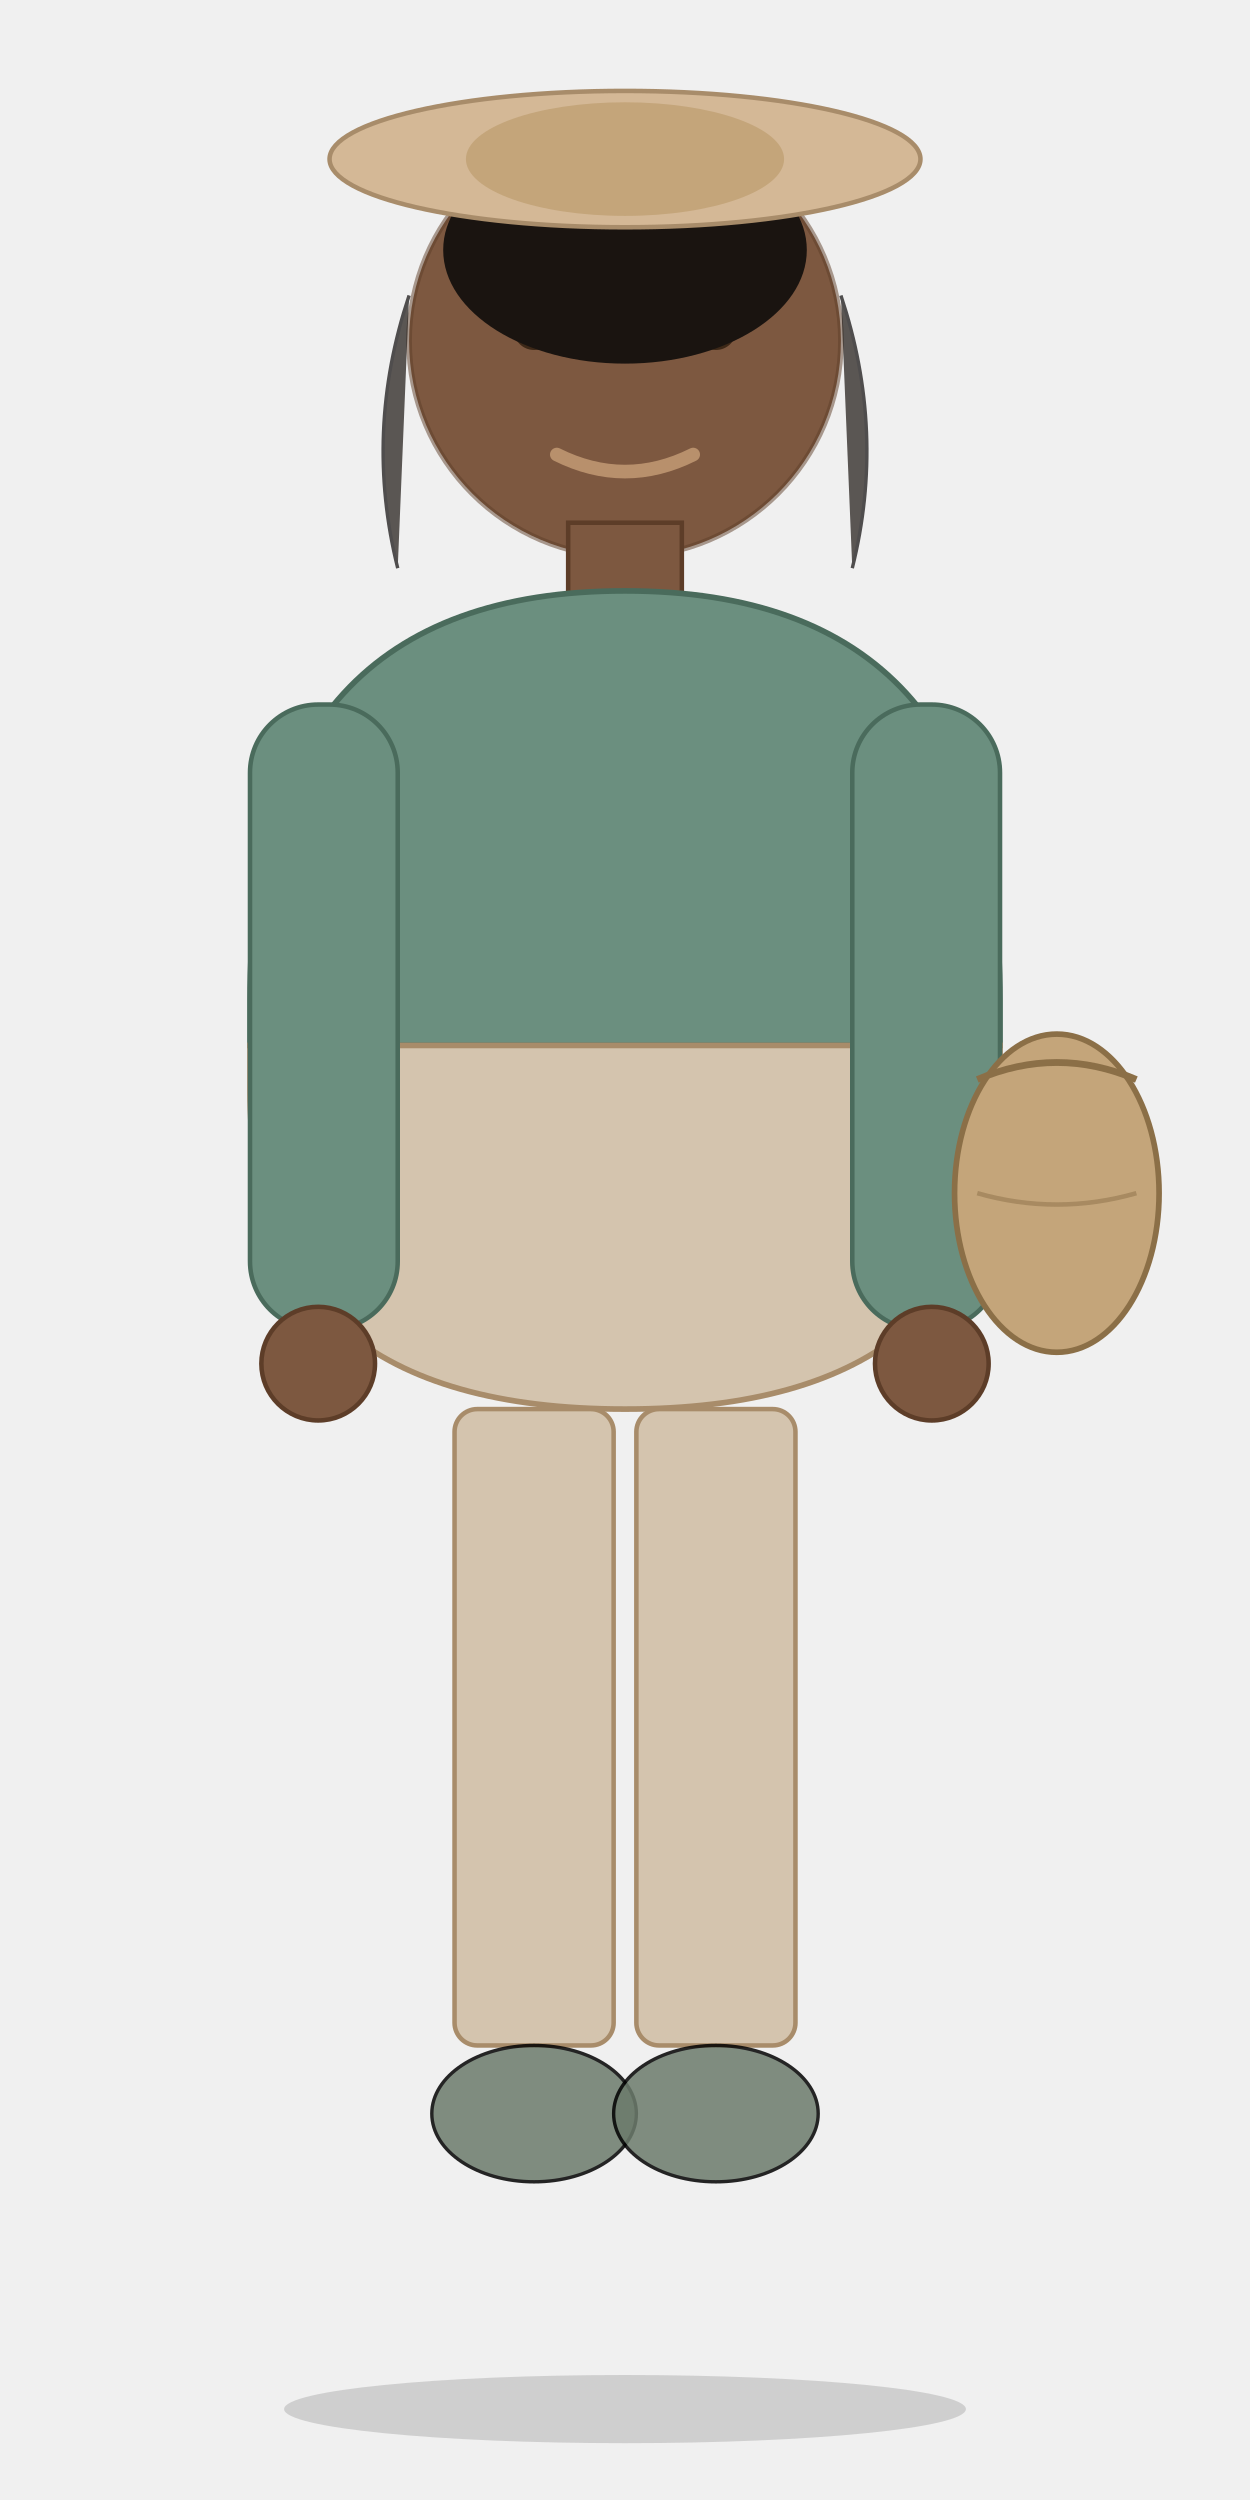
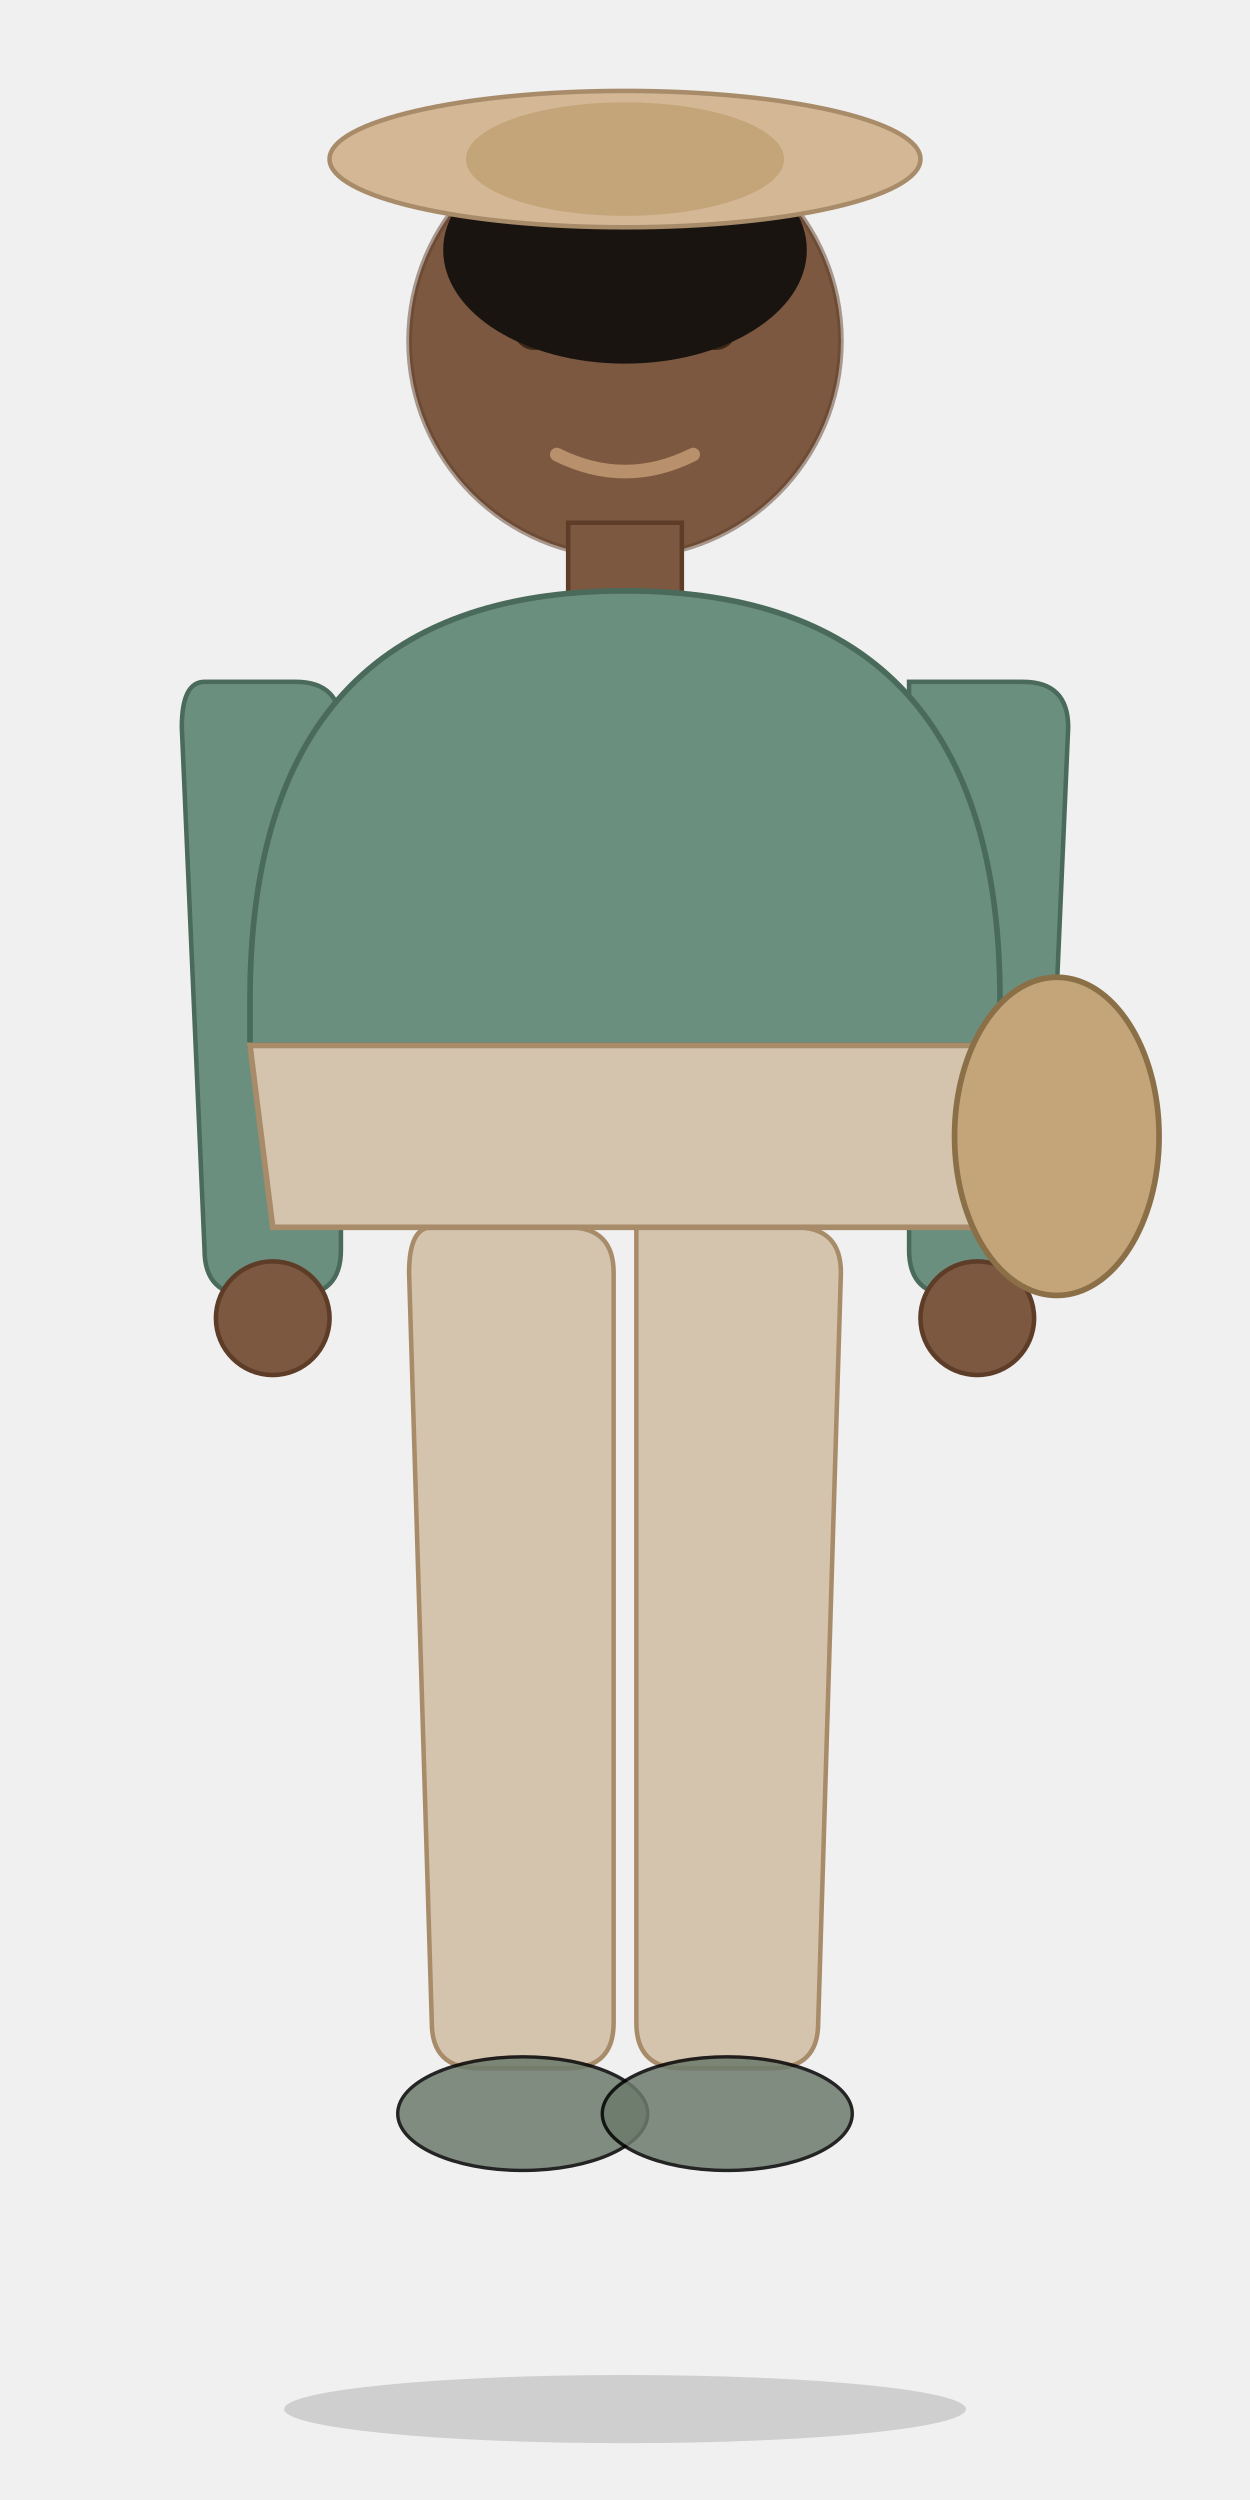
<svg xmlns="http://www.w3.org/2000/svg" viewBox="0 0 110 220" width="110" height="220">
  <ellipse cx="55" cy="212" rx="30" ry="3" fill="#000000" opacity="0.14" />
+   <path d="M 18 60 Q 16 60 16 64 L 18 110 Q 18 114 22 114 L 26 114 Q 30 114 30 110 L 30 64 Q 30 60 26 60 Z" fill="#6B8F7F" stroke="#4A6B5C" stroke-width="0.4" />
+   <path d="M 80 60 Q 80 60 80 64 L 80 110 Q 80 114 84 114 L 88 114 Q 92 114 92 110 L 94 64 Q 94 60 90 60 Z" fill="#6B8F7F" stroke="#4A6B5C" stroke-width="0.4" />
+   <circle cx="24" cy="116" r="5" fill="#7D5840" stroke="#5D3D28" stroke-width="0.4" />
+   <circle cx="86" cy="116" r="5" fill="#7D5840" stroke="#5D3D28" stroke-width="0.4" />
+   <path d="M 38 108 Q 36 108 36 112 L 38 178 Q 38 182 42 182 L 50 182 Q 54 182 54 178 L 54 112 Q 54 108 50 108 Z" fill="#D4C4AE" stroke="#A88C6A" stroke-width="0.4" />
+   <path d="M 56 108 Q 56 108 56 112 L 56 178 Q 56 182 60 182 L 68 182 Q 72 182 72 178 L 74 112 Q 74 108 70 108 Z" fill="#D4C4AE" stroke="#A88C6A" stroke-width="0.4" />
+   <ellipse cx="46" cy="186" rx="11" ry="5" fill="#6B7A6B" stroke="#000000" stroke-width="0.3" opacity="0.85" />
+   <ellipse cx="64" cy="186" rx="11" ry="5" fill="#6B7A6B" stroke="#000000" stroke-width="0.3" opacity="0.85" />
  <circle cx="55" cy="30" r="19" fill="#7D5840" />
  <circle cx="55" cy="30" r="19" fill="none" stroke="#5D3D28" stroke-width="0.5" opacity="0.5" />
  <circle cx="47" cy="29" r="1.8" fill="#3D2817" />
  <circle cx="63" cy="29" r="1.8" fill="#3D2817" />
  <circle cx="47.5" cy="28" r="0.6" fill="#FFFFFF" opacity="0.7" />
  <circle cx="63.5" cy="28" r="0.6" fill="#FFFFFF" opacity="0.7" />
  <path d="M 44 26 Q 47 24 50 26" fill="none" stroke="#3D2817" stroke-width="0.7" stroke-linecap="round" />
  <path d="M 60 26 Q 63 24 66 26" fill="none" stroke="#3D2817" stroke-width="0.7" stroke-linecap="round" />
  <path d="M 49 40 Q 55 43 61 40" stroke="#B8906C" stroke-width="1.2" fill="none" stroke-linecap="round" />
  <ellipse cx="55" cy="22" rx="16" ry="10" fill="#1A1410" />
-   <path d="M 36 26 Q 32 38 35 50" fill="#1A1410" stroke="#0A0707" stroke-width="0.3" opacity="0.7" />
-   <path d="M 74 26 Q 78 38 75 50" fill="#1A1410" stroke="#0A0707" stroke-width="0.3" opacity="0.7" />
  <ellipse cx="55" cy="14" rx="26" ry="6" fill="#D4B896" stroke="#A88C6A" stroke-width="0.4" />
  <ellipse cx="55" cy="14" rx="14" ry="5" fill="#C4A57A" />
  <rect x="50" y="46" width="10" height="8" fill="#7D5840" stroke="#5D3D28" stroke-width="0.4" />
  <path d="M 22 88 Q 22 52 55 52 Q 88 52 88 88 L 88 92 L 22 92 Z" fill="#6B8F7F" stroke="#4A6B5C" stroke-width="0.5" />
-   <path d="M 22 92 L 88 92 L 88 96 Q 88 124 55 124 Q 22 124 22 96 Z" fill="#D4C4AE" stroke="#A88C6A" stroke-width="0.5" />
-   <rect x="22" y="62" width="13" height="55" rx="6" fill="#6B8F7F" stroke="#4A6B5C" stroke-width="0.4" />
-   <rect x="75" y="62" width="13" height="55" rx="6" fill="#6B8F7F" stroke="#4A6B5C" stroke-width="0.4" />
-   <circle cx="28" cy="120" r="5" fill="#7D5840" stroke="#5D3D28" stroke-width="0.4" />
-   <circle cx="82" cy="120" r="5" fill="#7D5840" stroke="#5D3D28" stroke-width="0.4" />
-   <rect x="40" y="124" width="14" height="56" rx="2" fill="#D4C4AE" stroke="#A88C6A" stroke-width="0.4" />
-   <rect x="56" y="124" width="14" height="56" rx="2" fill="#D4C4AE" stroke="#A88C6A" stroke-width="0.4" />
-   <ellipse cx="47" cy="186" rx="9" ry="6" fill="#6B7A6B" stroke="#000000" stroke-width="0.3" opacity="0.85" />
-   <ellipse cx="63" cy="186" rx="9" ry="6" fill="#6B7A6B" stroke="#000000" stroke-width="0.3" opacity="0.85" />
-   <ellipse cx="93" cy="105" rx="9" ry="14" fill="#C4A57A" stroke="#8B6F47" stroke-width="0.5" />
-   <path d="M 86 95 Q 93 92 100 95" fill="none" stroke="#8B6F47" stroke-width="0.6" />
-   <path d="M 86 105 Q 93 107 100 105" fill="none" stroke="#8B6F47" stroke-width="0.4" opacity="0.5" />
+   <path d="M 22 92 L 88 92 L 86 108 L 24 108 Z" fill="#D4C4AE" stroke="#A88C6A" stroke-width="0.5" />
+   <ellipse cx="93" cy="100" rx="9" ry="14" fill="#C4A57A" stroke="#8B6F47" stroke-width="0.5" />
</svg>
